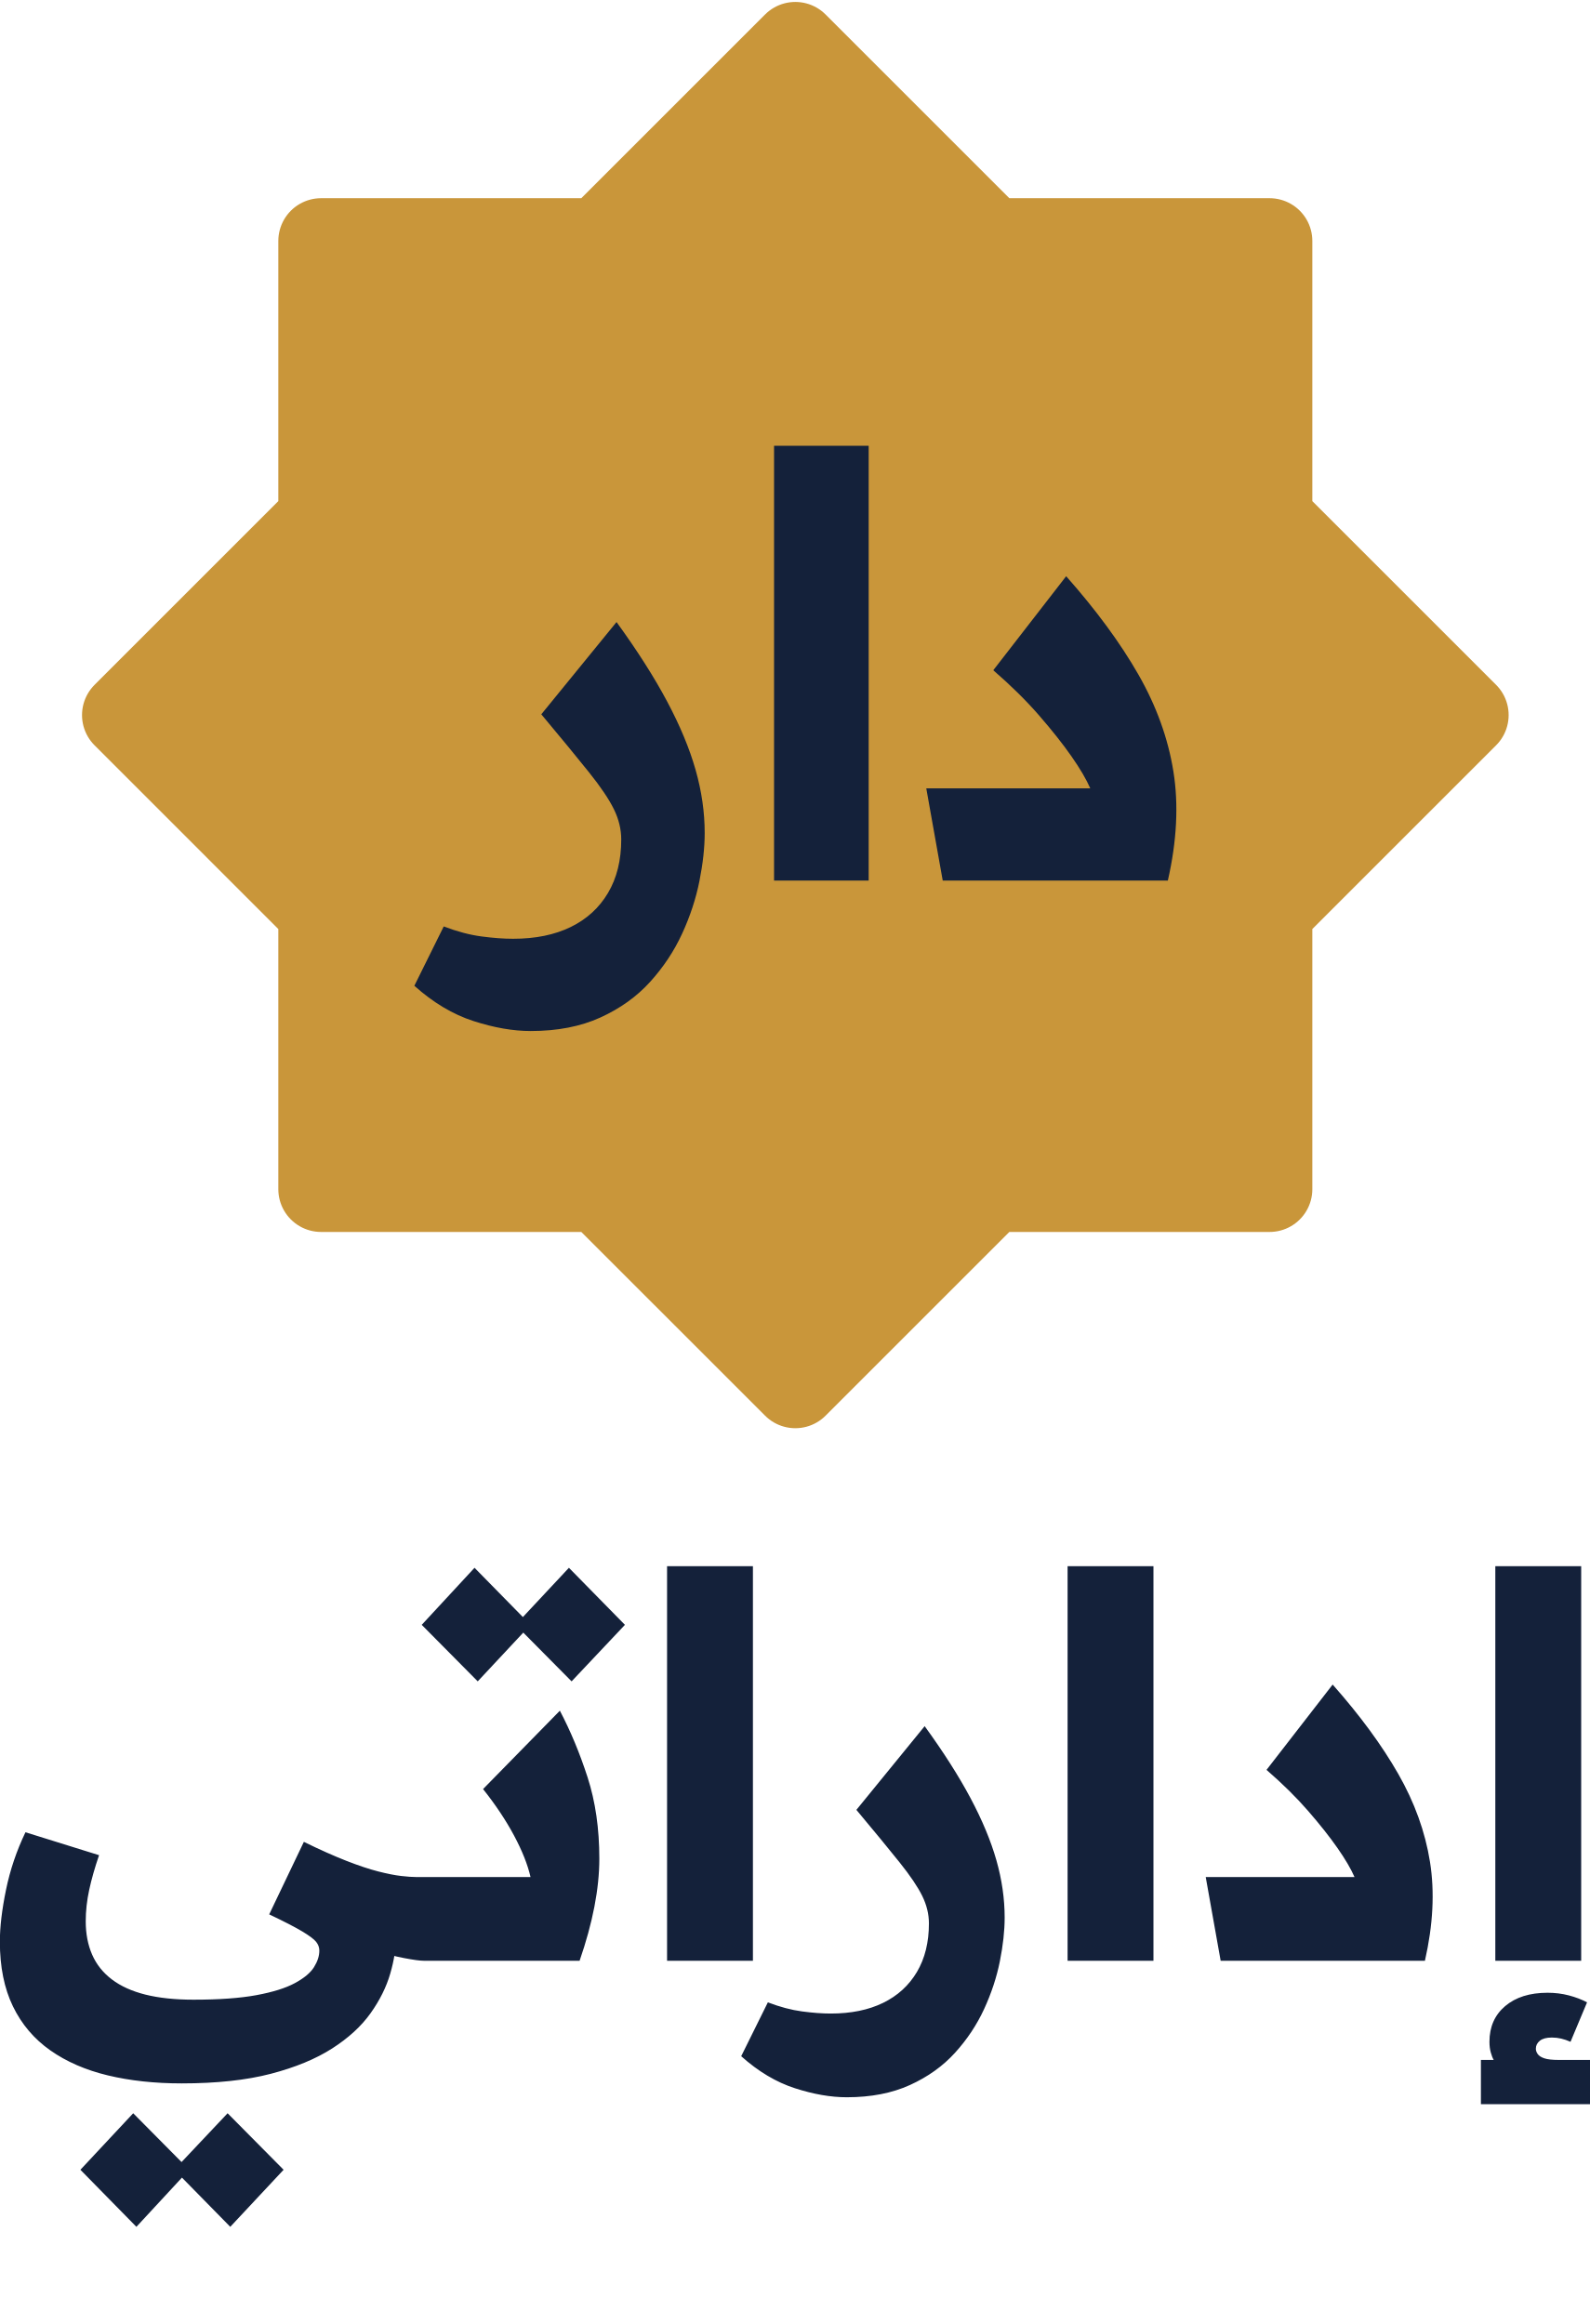
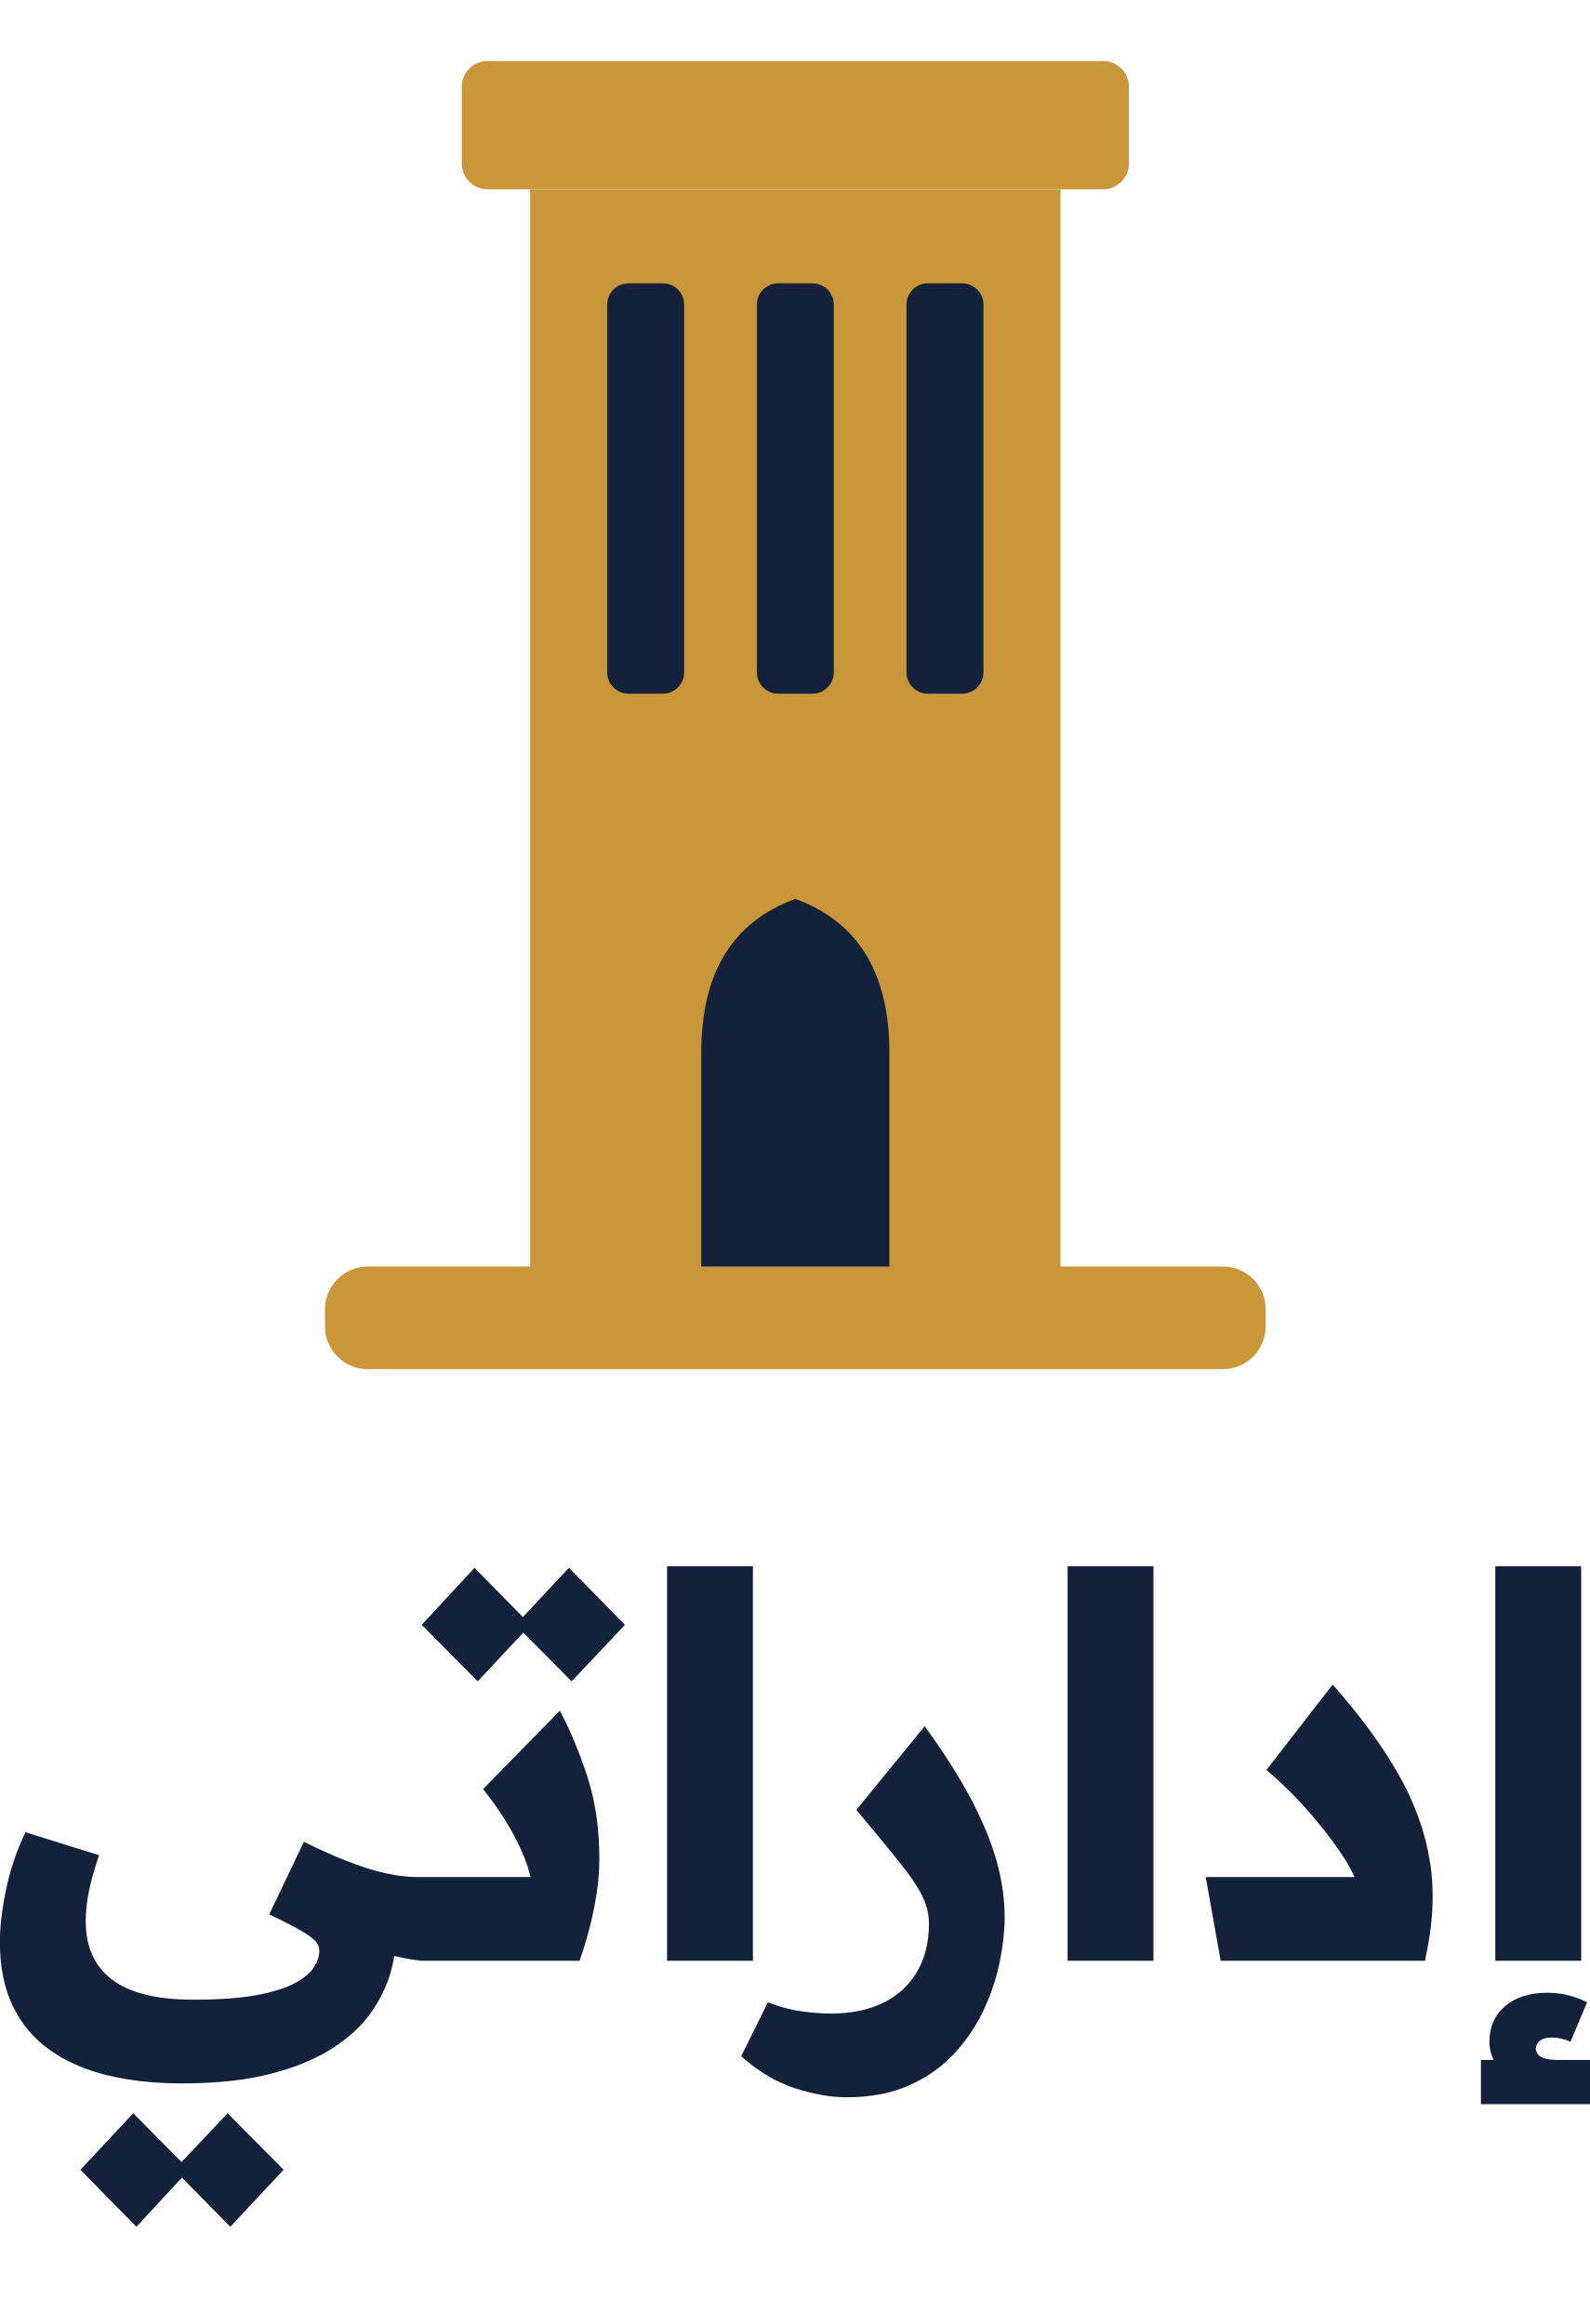
<svg xmlns="http://www.w3.org/2000/svg" viewBox="0 0 409 598">
  <g transform="translate(20.6 0) translate(-72 -72)">
-     <path d="M256.0 83.5 L306.5 134.0 L378.0 134.0 L378.0 205.5 L428.5 256.0 L378.0 306.5 L378.0 378.0 L306.5 378.0 L256.0 428.5 L205.5 378.0 L134.0 378.0 L134.0 306.5 L83.5 256.0 L134.0 205.5 L134.0 134.0 L205.5 134.0Z" fill="#C9963A" stroke="#C9963A" stroke-width="22" stroke-linejoin="round" />
-     <path d="M107 256Q62 256 9.5 239.0Q-43 222 -91 179L-41 78Q-7 91 23.0 95.0Q53 99 77 99Q134 99 175.0 79.0Q216 59 238.5 21.0Q261 -17 261 -70Q261 -96 248.5 -121.5Q236 -147 206.0 -184.5Q176 -222 125 -283L253 -440Q306 -367 339.0 -305.0Q372 -243 387.5 -188.5Q403 -134 403 -81Q403 -44 394.0 1.0Q385 46 364.5 90.5Q344 135 310.0 172.5Q276 210 225.5 233.0Q175 256 107 256ZM521 -740H682V0H521ZM808 0 780 -157H1059Q1049 -180 1027.0 -211.5Q1005 -243 972.0 -281.0Q939 -319 894 -358L1018 -518Q1095 -431 1141.0 -350.5Q1187 -270 1200.5 -185.5Q1214 -101 1191 0Z" transform="translate(256.0 262.0) scale(0.1512) translate(-557.2 242.0)" fill="#14213A" />
+     <g transform="translate(256 256) scale(1.1) translate(-256 -265)">
+       <rect x="178" y="112" width="156" height="30" rx="6" fill="#C9963A" />
+       <rect x="194" y="142" width="124" height="256" fill="#C9963A" />
+       <rect x="212" y="164" width="18" height="96" rx="5" fill="#14213A" />
+       <rect x="247" y="164" width="18" height="96" rx="5" fill="#14213A" />
+       <rect x="282" y="164" width="18" height="96" rx="5" fill="#14213A" />
+       <path d="M234 398 V344 Q234 316 256 308 Q278 316 278 344 V398 Z" fill="#14213A" />
+       <rect x="146" y="394" width="220" height="24" rx="10" fill="#C9963A" />
+     </g>
  </g>
  <path d="M360 230Q284 230 221.5 215.0Q159 200 113.5 168.0Q68 136 43.5 85.5Q19 35 19 -36Q19 -77 30.5 -133.0Q42 -189 67 -241L205 -198Q193 -163 186.5 -133.0Q180 -103 180 -74Q180 -39 192.0 -11.5Q204 16 229.0 35.0Q254 54 292.0 63.5Q330 73 382 73Q454 73 500.0 64.5Q546 56 572.0 42.0Q598 28 608.0 12.0Q618 -4 618 -19Q618 -28 612.0 -35.5Q606 -43 586.0 -55.0Q566 -67 524 -87L589 -223Q648 -186 682.5 -161.0Q717 -136 734.0 -118.0Q751 -100 756.5 -83.5Q762 -67 762 -47Q762 -14 751.0 24.0Q740 62 714.0 98.5Q688 135 642.0 164.5Q596 194 527.0 212.0Q458 230 360 230ZM814 0Q803 0 777.0 -5.0Q751 -10 718.0 -20.0Q685 -30 651.0 -44.5Q617 -59 590 -78L589 -223Q634 -201 668.5 -187.5Q703 -174 728.5 -167.5Q754 -161 771.5 -159.0Q789 -157 800 -157H818V0ZM275 499 170 392 269 286 374 392ZM451 499 346 392 446 286 551 392ZM818 0V-157H1014Q1006 -192 983.0 -235.0Q960 -278 925 -322L1069 -469Q1099 -412 1121.0 -344.0Q1143 -276 1143.0 -191.5Q1143 -107 1106 0ZM818 -157H828V0H818Q788 0 788 -78Q788 -157 818 -157ZM915 -524 810 -630 909 -737 1014 -630ZM1091 -524 986 -630 1086 -737 1191 -630ZM1270 -740H1431V0H1270ZM1607 256Q1562 256 1509.5 239.0Q1457 222 1409 179L1459 78Q1493 91 1523.0 95.0Q1553 99 1577 99Q1634 99 1675.0 79.0Q1716 59 1738.5 21.0Q1761 -17 1761 -70Q1761 -96 1748.5 -121.5Q1736 -147 1706.0 -184.5Q1676 -222 1625 -283L1753 -440Q1806 -367 1839.0 -305.0Q1872 -243 1887.5 -188.5Q1903 -134 1903 -81Q1903 -44 1894.0 1.0Q1885 46 1864.5 90.5Q1844 135 1810.0 172.5Q1776 210 1725.5 233.0Q1675 256 1607 256ZM2021 -740H2182V0H2021ZM2308 0 2280 -157H2559Q2549 -180 2527.0 -211.5Q2505 -243 2472.0 -281.0Q2439 -319 2394 -358L2518 -518Q2595 -431 2641.0 -350.5Q2687 -270 2700.5 -185.5Q2714 -101 2691 0ZM2823 -740H2984V0H2823ZM2796 269V186H2820Q2817 181 2814.5 172.0Q2812 163 2812 152Q2812 110 2841.5 85.0Q2871 60 2921 60Q2942 60 2961.0 65.0Q2980 70 2995 78L2964 152Q2955 148 2946.5 146.0Q2938 144 2929 144Q2914 144 2906.5 150.0Q2899 156 2899 165Q2899 170 2902.5 175.0Q2906 180 2915.0 183.0Q2924 186 2942 186H3002V269Z" transform="translate(204.6 488.0) scale(0.1372) translate(-1510.5 120.5)" fill="#14213A" />
</svg>
